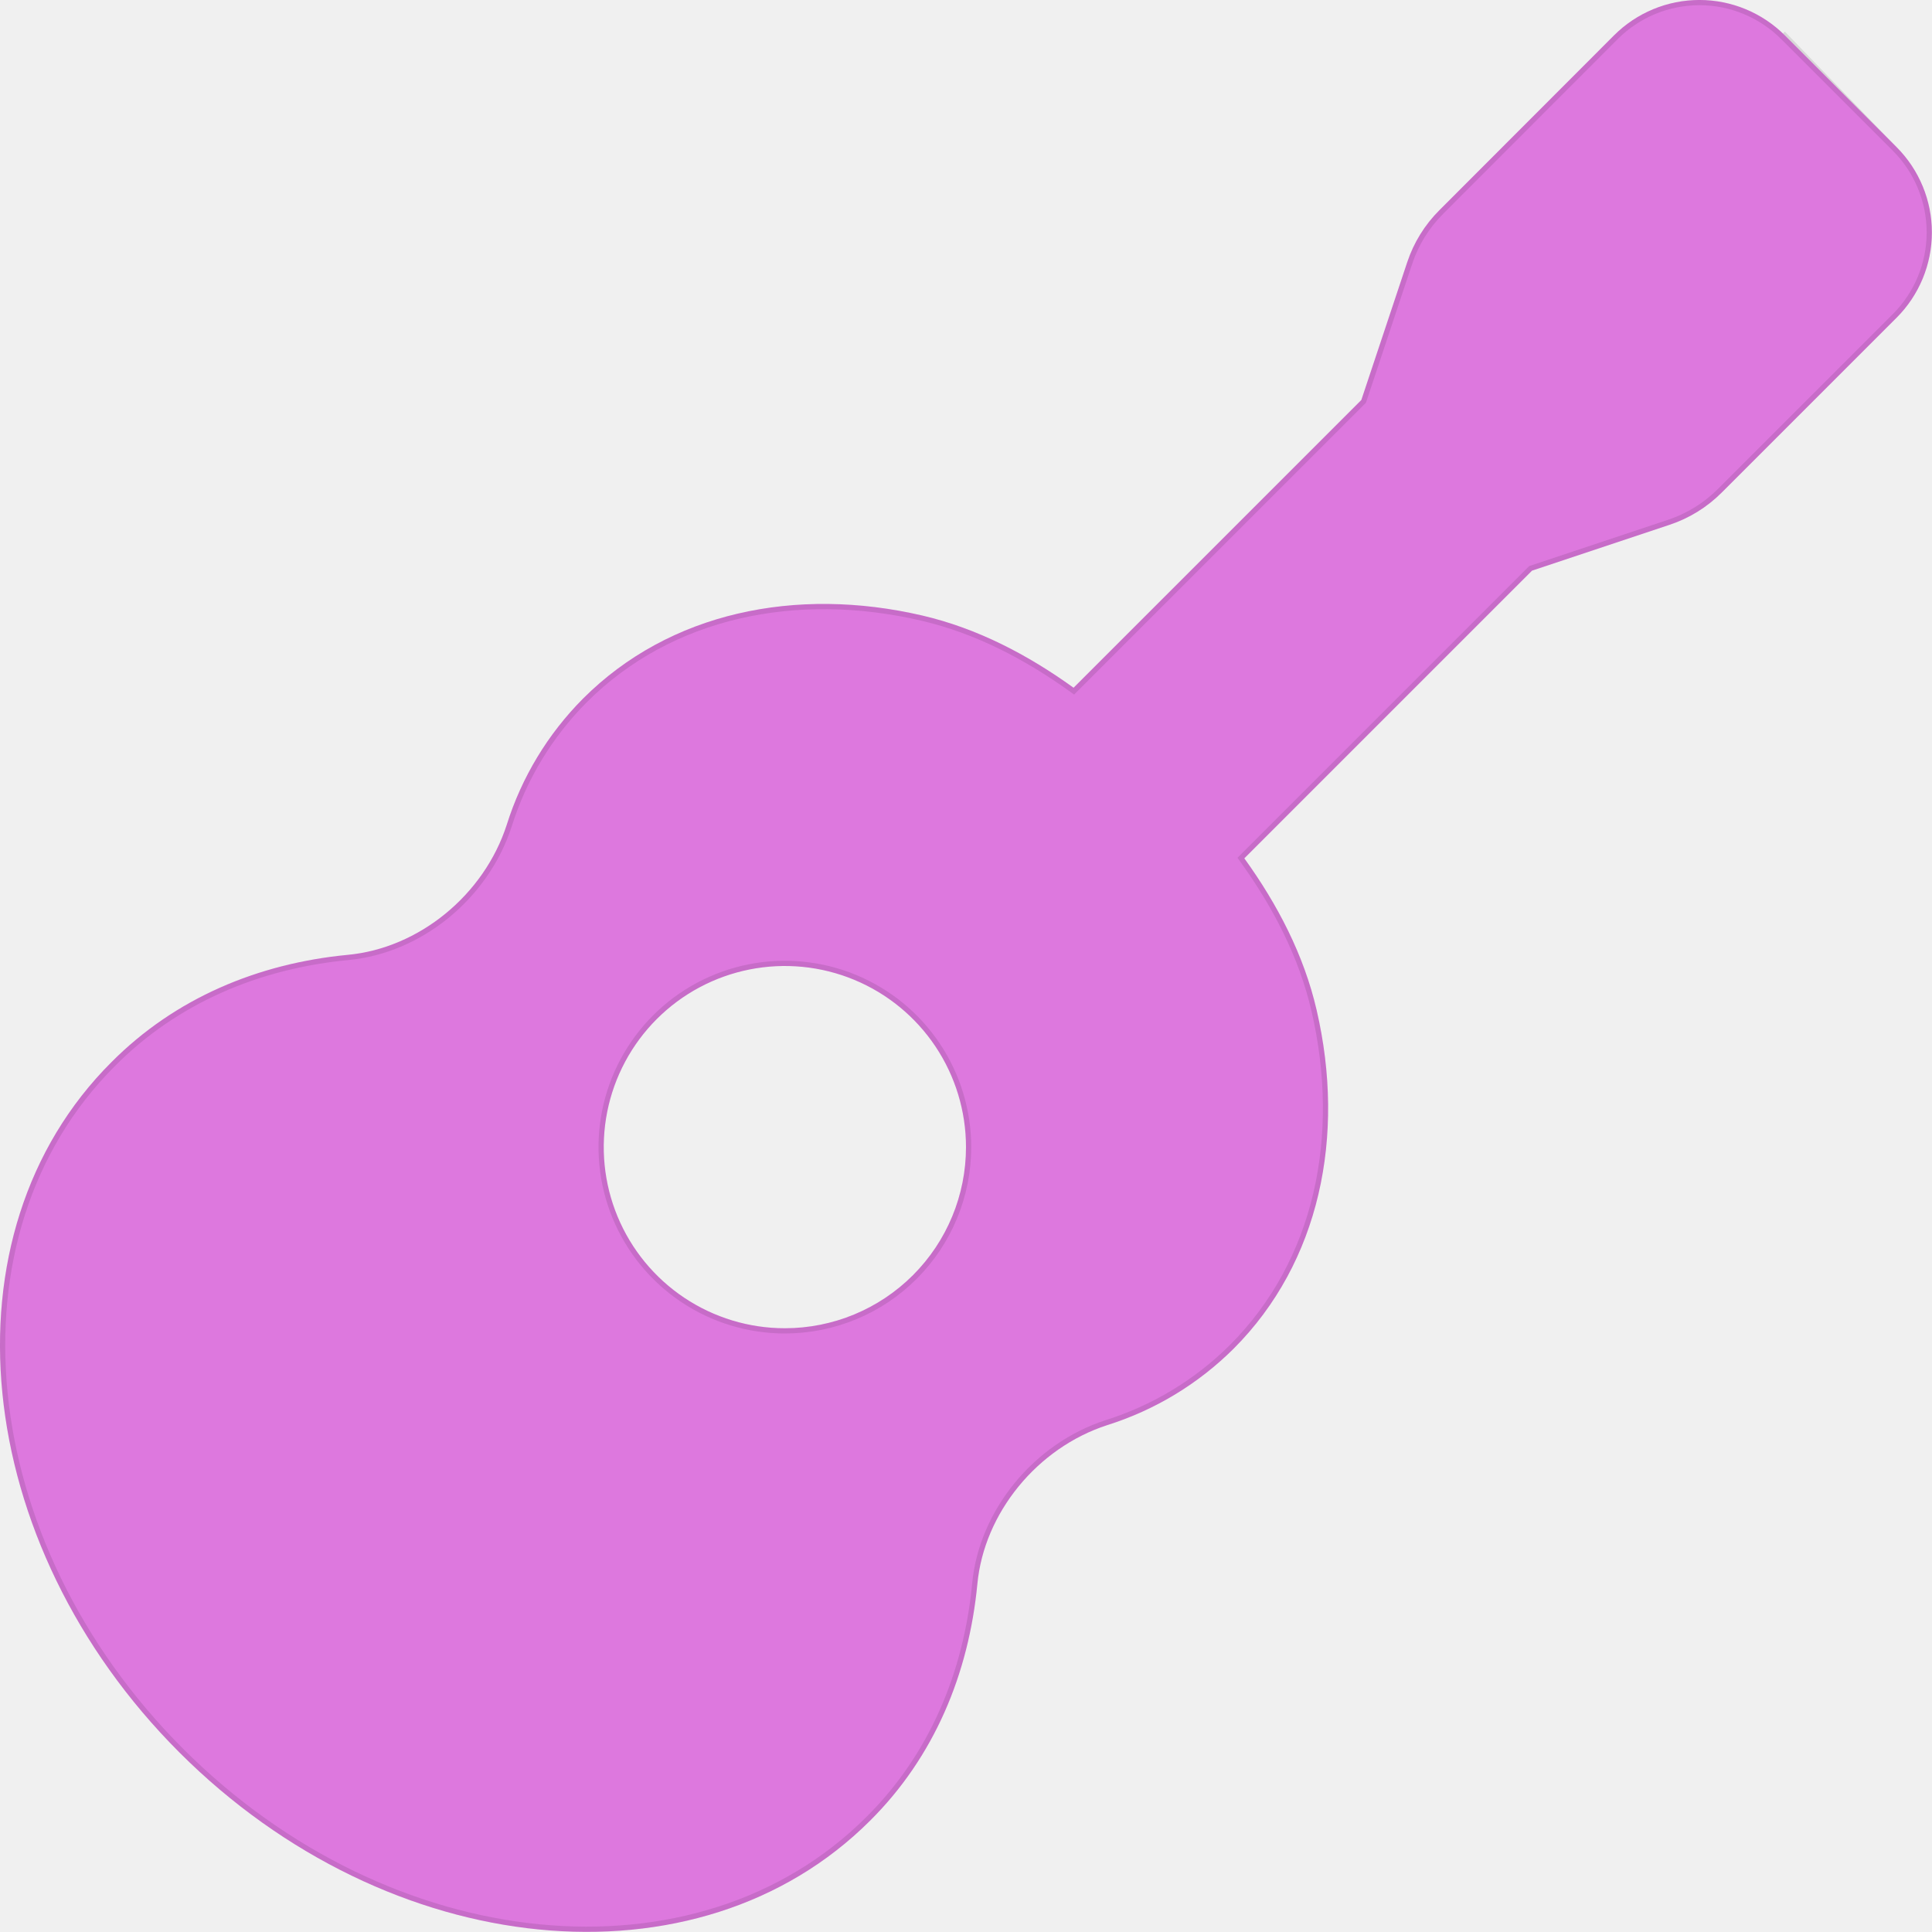
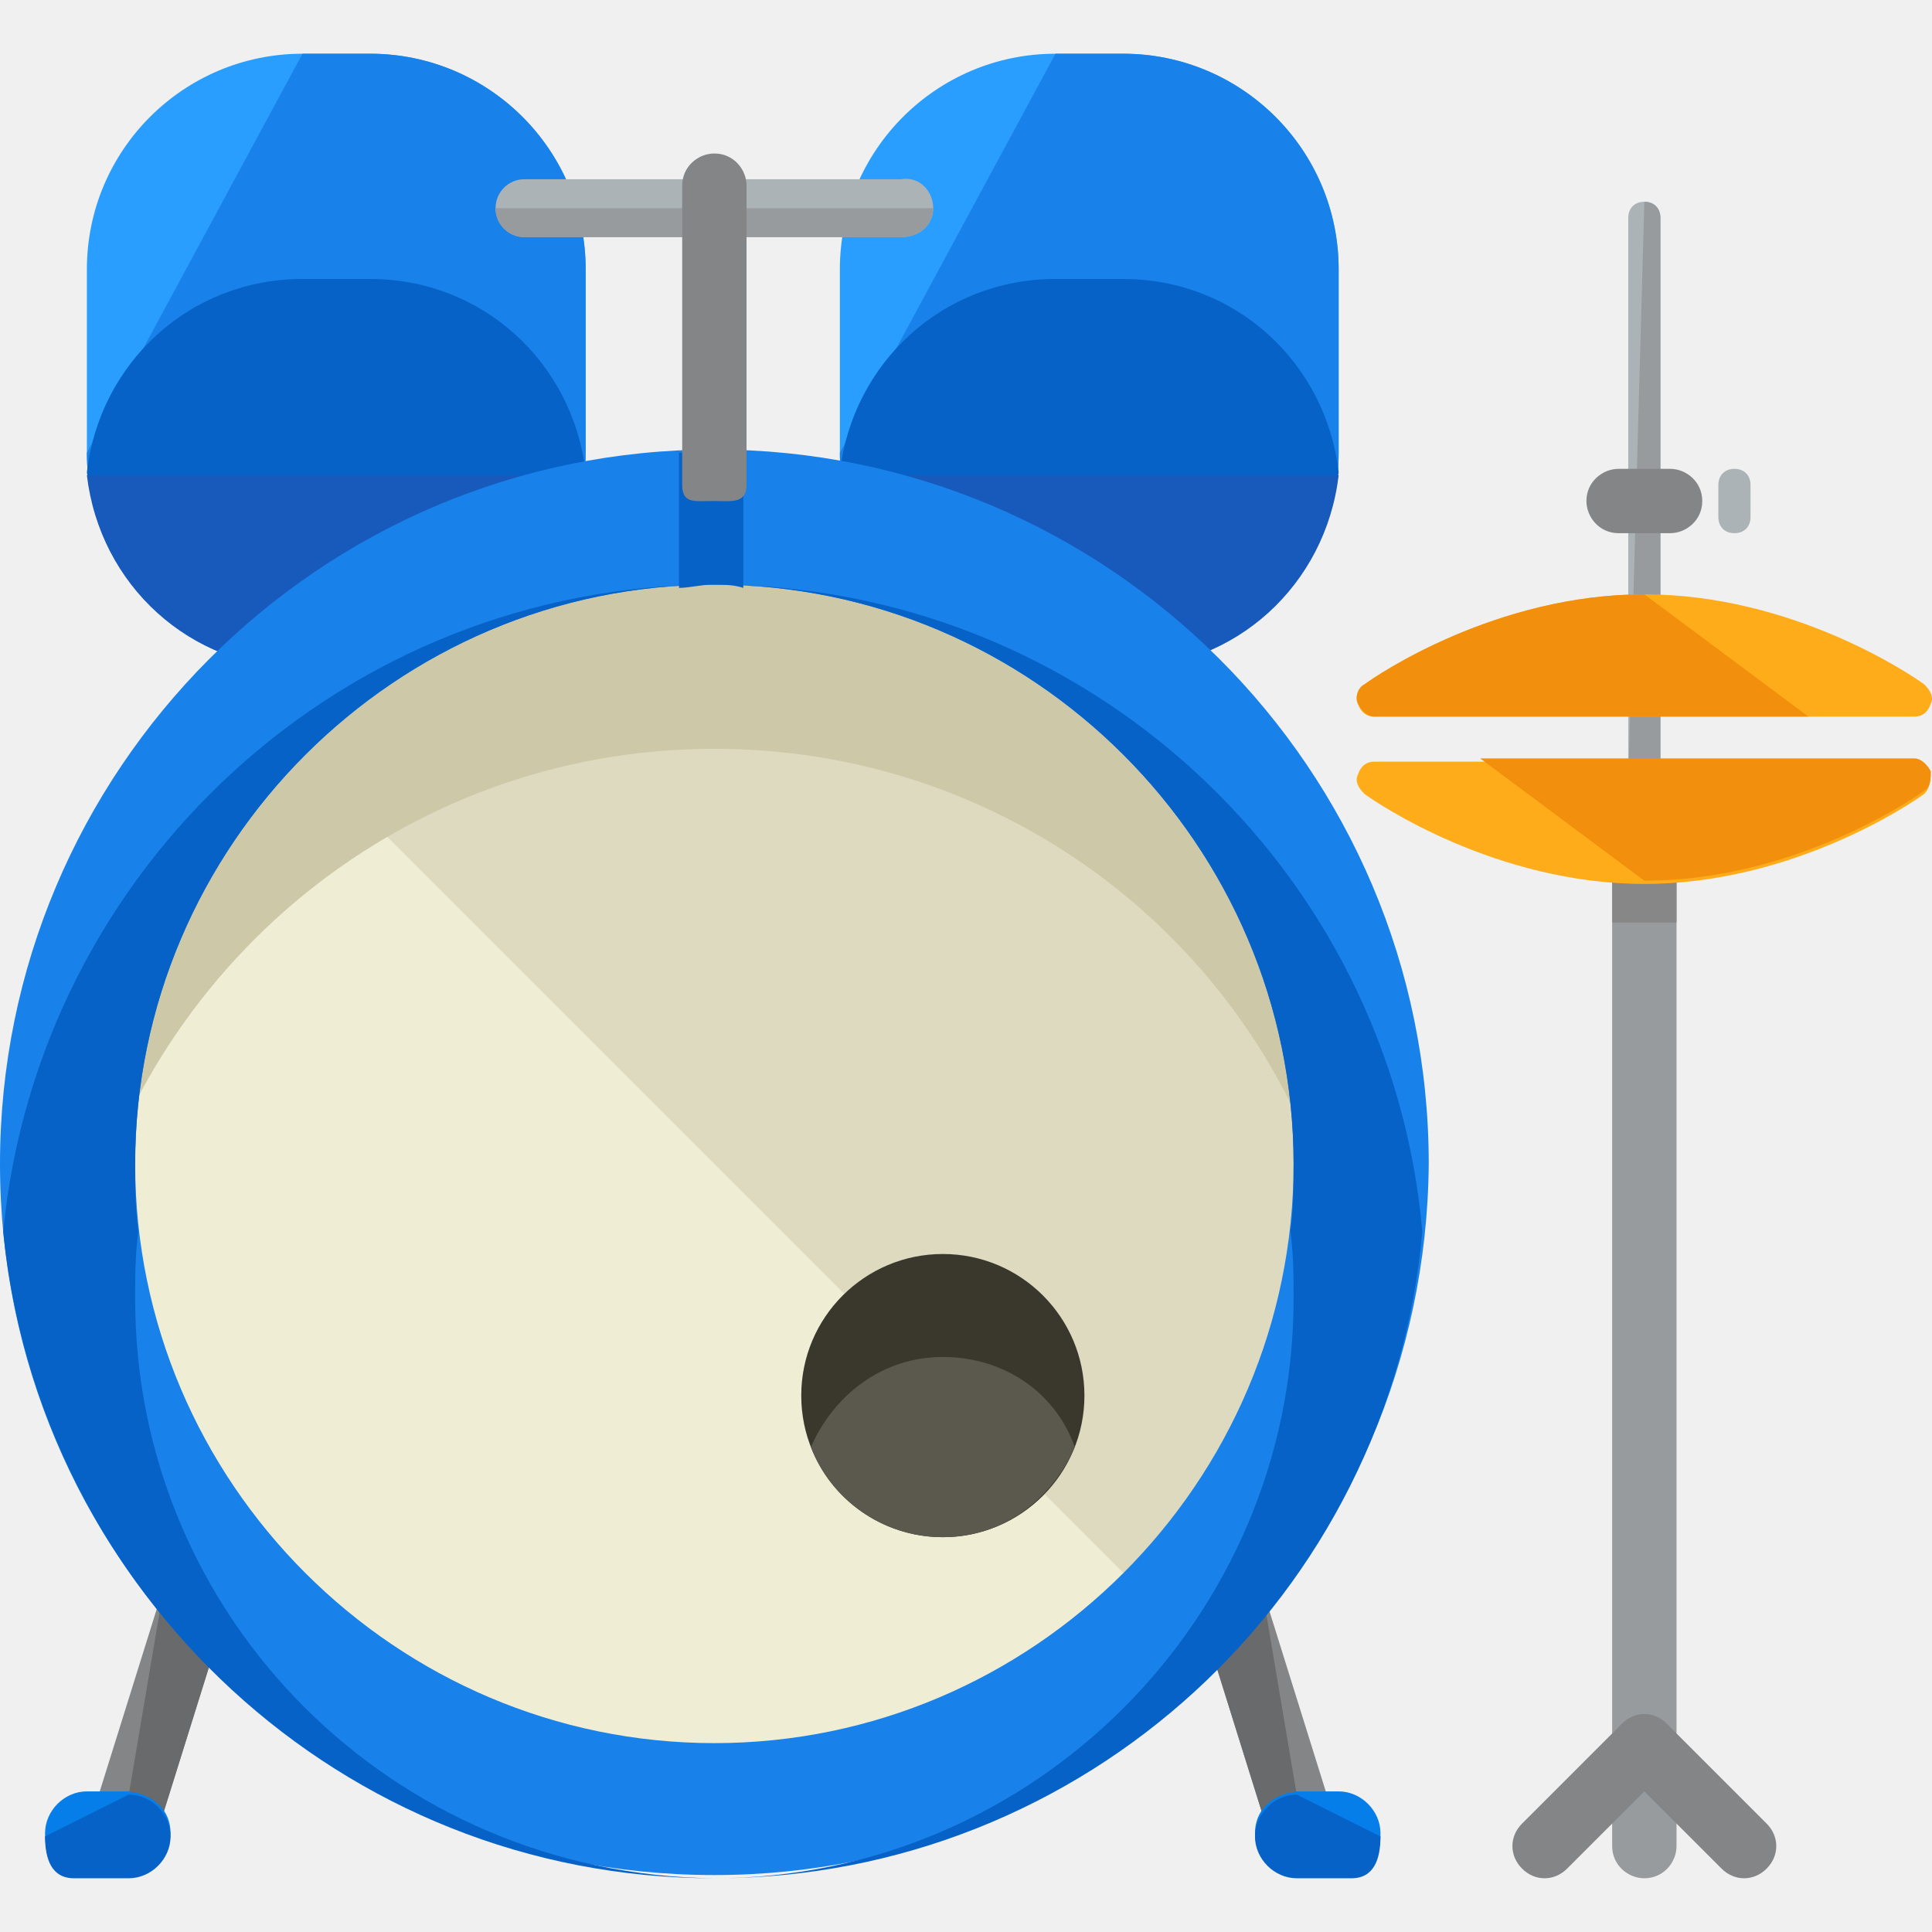
- <svg xmlns="http://www.w3.org/2000/svg" width="369" height="369" viewBox="0 0 369 369" fill="none">
-   <g clip-path="url(#clip0_58_42)">
-     <path d="M362.246 28.107L340.892 6.752C338.75 4.61 336.207 2.911 333.409 1.752C330.61 0.592 327.611 -0.004 324.582 -0.004C321.553 -0.004 318.554 0.592 315.755 1.752C312.957 2.911 310.414 4.61 308.273 6.752L274.919 40.142C272.122 42.931 270.017 46.334 268.771 50.081L260.007 76.394L205.046 131.354C196.283 125.041 186.669 120.011 176.146 117.56C152.039 111.953 127.859 116.926 111.369 133.416C104.642 140.17 99.639 148.444 96.782 157.538C92.458 170.914 80.055 181.097 66.404 182.373C49.324 184.009 33.447 190.625 21.281 202.87C-11.612 235.669 -5.695 294.767 34.29 334.73C74.275 374.693 133.329 380.53 166.165 347.753C178.416 335.587 185.018 319.717 186.669 302.557C187.937 288.972 198.12 276.518 211.482 272.187C220.578 269.325 228.853 264.32 235.611 257.593C252.094 241.103 257.045 216.974 251.467 192.91C249.024 182.359 243.993 172.73 237.658 163.937L292.605 108.991L318.896 100.227C322.642 98.981 326.046 96.876 328.834 94.08L362.225 60.697C366.545 56.376 368.973 50.517 368.978 44.406C368.981 38.296 366.56 32.434 362.246 28.107ZM149.905 253.687C143.063 253.687 136.375 251.658 130.686 247.857C124.997 244.056 120.563 238.653 117.944 232.331C115.326 226.01 114.641 219.055 115.976 212.344C117.311 205.634 120.606 199.47 125.443 194.631C130.281 189.793 136.446 186.499 143.156 185.164C149.867 183.83 156.823 184.514 163.143 187.133C169.465 189.751 174.868 194.185 178.669 199.874C182.47 205.562 184.499 212.251 184.499 219.093C184.499 228.268 180.855 237.067 174.367 243.554C167.879 250.042 159.08 253.687 149.905 253.687Z" fill="#DD78DE" />
-     <path d="M340.89 6.754L340.538 7.106C338.443 5.01 335.955 3.348 333.217 2.214C330.48 1.079 327.546 0.496 324.582 0.496C321.619 0.496 318.684 1.079 315.946 2.214C313.209 3.348 310.721 5.01 308.626 7.106L275.272 40.496L275.272 40.497C272.531 43.23 270.467 46.566 269.245 50.239L268.781 50.084L269.245 50.239L260.482 76.552L260.444 76.664L260.361 76.747L205.4 131.708L205.099 132.009L204.754 131.76C196.028 125.474 186.473 120.479 176.033 118.047C152.056 112.471 128.066 117.427 111.724 133.769C105.053 140.466 100.092 148.67 97.259 157.687L97.258 157.691C92.875 171.25 80.309 181.575 66.452 182.871C49.47 184.497 33.708 191.072 21.636 203.222L21.634 203.224C-11 235.765 -5.215 294.539 34.643 334.376C74.502 374.212 133.233 379.92 165.811 347.399L165.812 347.398C177.969 335.327 184.529 319.572 186.171 302.511C187.458 288.719 197.784 276.102 211.328 271.711L211.332 271.71C220.351 268.872 228.557 263.909 235.258 257.239C251.593 240.897 256.528 216.956 250.98 193.023L250.98 193.023C248.556 182.553 243.561 172.985 237.253 164.23L237.004 163.885L237.305 163.584L292.251 108.637L292.335 108.554L292.447 108.517L318.738 99.753L318.738 99.753C322.41 98.531 325.747 96.468 328.48 93.727L328.481 93.726L361.871 60.343C366.097 56.116 368.473 50.384 368.478 44.406C368.481 38.428 366.113 32.693 361.893 28.46L340.89 6.754ZM340.89 6.754L340.538 7.106L361.892 28.46L340.89 6.754ZM125.09 194.278L125.443 194.631L125.09 194.278C120.183 199.186 116.84 205.439 115.486 212.247C114.132 219.054 114.826 226.11 117.482 232.523C120.139 238.935 124.637 244.417 130.408 248.273C136.179 252.129 142.964 254.187 149.905 254.187C159.213 254.187 168.139 250.489 174.72 243.908C181.302 237.327 184.999 228.401 184.999 219.093C184.999 212.152 182.94 205.367 179.084 199.596C175.229 193.825 169.747 189.327 163.335 186.671C156.923 184.014 149.866 183.32 143.059 184.674C136.251 186.028 129.998 189.37 125.09 194.278Z" stroke="black" stroke-opacity="0.1" />
+ <svg xmlns="http://www.w3.org/2000/svg" version="1.1" id="Layer_1" x="0px" y="0px" viewBox="0 0 480.314 480.314" style="enable-background:new 0 0 480.314 480.314;" xml:space="preserve">
+   <path style="fill:#ABB3B7;" d="M412.8,194.157c0,2.4-1.6,4-4,4l0,0c-2.4,0-4-1.6-4-4v-140c0-2.4,1.6-4,4-4l0,0c2.4,0,4,1.6,4,4  V194.157z" />
+   <path style="fill:#979B9E;" d="M408.8,50.157L408.8,50.157c2.4,0,4,1.6,4,4v140c0,2.4-1.6,4-4,4l0,0c-2.4,0-4-1.6-4-4" />
+   <path style="fill:#299EFF;" d="M332.8,112.557c0,29.6-24,53.6-53.6,53.6h-16.8c-29.6,0-53.6-24-53.6-53.6v-45.6  c0-29.6,24-53.6,53.6-53.6h16.8c29.6,0,53.6,24,53.6,53.6V112.557z" />
+   <path style="fill:#1881EA;" d="M262.4,13.357h16.8c29.6,0,53.6,24,53.6,53.6v45.6c0,29.6-24,53.6-53.6,53.6h-16.8  c-29.6,0-53.6-24-53.6-53.6" />
+   <path style="fill:#0662C6;" d="M262.4,69.357c-28,0-50.4,20.8-53.6,48c3.2,27.2,25.6,48,53.6,48h16.8c28,0,50.4-20.8,53.6-48  c-3.2-27.2-25.6-48-53.6-48C279.2,69.357,262.4,69.357,262.4,69.357z" />
+   <path style="fill:#175ABC;" d="M208.8,118.157c3.2,27.2,25.6,48,53.6,48h16.8c28,0,50.4-20.8,53.6-48" />
+   <path style="fill:#299EFF;" d="M145.6,112.557c0,29.6-24,53.6-53.6,53.6H75.2c-29.6,0-53.6-24-53.6-53.6v-45.6  c0-29.6,24-53.6,53.6-53.6H92c29.6,0,53.6,24,53.6,53.6V112.557z" />
+   <path style="fill:#1881EA;" d="M75.2,13.357H92c29.6,0,53.6,24,53.6,53.6v45.6c0,29.6-24,53.6-53.6,53.6H75.2  c-29.6,0-53.6-24-53.6-53.6" />
+   <path style="fill:#0662C6;" d="M75.2,69.357c-28,0-50.4,20.8-53.6,48c3.2,27.2,25.6,48,53.6,48H92c28,0,50.4-20.8,53.6-48  c-3.2-27.2-25.6-48-53.6-48C92,69.357,75.2,69.357,75.2,69.357z" />
+   <path style="fill:#175ABC;" d="M21.6,118.157c3.2,27.2,25.6,48,53.6,48H92c28,0,50.4-20.8,53.6-48" />
+   <path style="fill:#ABB3B7;" d="M232,51.757c0,4-3.2,7.2-8,7.2h-41.6c-4,0-7.2-3.2-7.2-7.2l0,0c0-4,3.2-7.2,7.2-7.2H224  C228.8,43.757,232,47.757,232,51.757L232,51.757z" />
+   <path style="fill:#979B9E;" d="M232,51.757L232,51.757c0,4-3.2,7.2-8,7.2h-41.6c-4,0-7.2-3.2-7.2-7.2l0,0" />
+   <path style="fill:#ABB3B7;" d="M179.2,51.757c0,4-3.2,7.2-7.2,7.2h-41.6c-4,0-7.2-3.2-7.2-7.2l0,0c0-4,3.2-7.2,7.2-7.2H172  C176,43.757,179.2,47.757,179.2,51.757L179.2,51.757z" />
+   <path style="fill:#979B9E;" d="M179.2,51.757L179.2,51.757c0,4-3.2,7.2-7.2,7.2h-41.6c-4,0-7.2-3.2-7.2-7.2l0,0" />
+   <path style="fill:#838587;" d="M51.2,388.557c-4-1.6-8.8,0.8-10.4,5.6l-16,51.2c-0.8,4.8,1.6,9.6,5.6,10.4c0.8,0,1.6,0,2.4,0  c3.2,0,7.2-2.4,8-5.6l16-51.2C58.4,394.957,56,390.157,51.2,388.557z" />
+   <path style="fill:#696A6B;" d="M30.4,455.757c0.8,0,1.6,0,2.4,0c3.2,0,7.2-2.4,8-5.6l16-51.2c1.6-4-0.8-8.8-5.6-10.4  c-4-1.6-8.8,0.8-10.4,5.6" />
+   <path style="fill:#067EEA;" d="M42.4,455.757c0,5.6-4.8,10.4-10.4,10.4H18.4c-5.6,0-7.2-4.8-7.2-10.4l0,0c0-5.6,4.8-10.4,10.4-10.4  H32C38.4,446.157,42.4,450.157,42.4,455.757L42.4,455.757z" />
+   <path style="fill:#0662C6;" d="M32,446.157c5.6,0,10.4,4.8,10.4,10.4l0,0c0,5.6-4.8,10.4-10.4,10.4H18.4c-5.6,0-7.2-4.8-7.2-10.4  l0,0" />
+   <path style="fill:#838587;" d="M303.2,388.557c4-1.6,8.8,0.8,10.4,5.6l16,51.2c1.6,4-0.8,8.8-5.6,10.4c-0.8,0-1.6,0-2.4,0  c-3.2,0-7.2-2.4-8-5.6l-16-51.2C296,394.957,298.4,390.157,303.2,388.557z" />
+   <path style="fill:#696A6B;" d="M324,455.757c-0.8,0-1.6,0-2.4,0c-3.2,0-7.2-2.4-8-5.6l-16-51.2c-1.6-4,0.8-8.8,5.6-10.4  c4-1.6,8.8,0.8,10.4,5.6" />
+   <path style="fill:#067EEA;" d="M312,455.757c0,5.6,4.8,10.4,10.4,10.4H336c5.6,0,7.2-4.8,7.2-10.4l0,0c0-5.6-4.8-10.4-10.4-10.4  h-10.4C316,446.157,312,450.157,312,455.757L312,455.757z" />
+   <path style="fill:#0662C6;" d="M322.4,446.157c-5.6,0-10.4,4.8-10.4,10.4l0,0c0,5.6,4.8,10.4,10.4,10.4H336c5.6,0,7.2-4.8,7.2-10.4  l0,0" />
+   <path style="fill:#EFEED5;" d="M337.6,289.357c0,88.8-72,160.8-160.8,160.8s-160.8-72-160.8-160.8s72-160.8,160.8-160.8  C265.6,128.557,337.6,200.557,337.6,289.357z" />
+   <path style="fill:#DDDABF;" d="M64,175.757c62.4-62.4,164.8-62.4,227.2,0s62.4,164.8,0,227.2" />
+   <path style="fill:#CCC8A8;" d="M177.6,186.157c79.2,0,144.8,56.8,157.6,132c1.6-9.6,2.4-19.2,2.4-28.8c0-88.8-72-160.8-160.8-160.8  s-160.8,72-160.8,160.8c0,9.6,0.8,19.2,2.4,28.8C32.8,242.957,98.4,186.157,177.6,186.157z" />
+   <path style="fill:#1881EA;" d="M177.6,466.157c-98.4,0-177.6-79.2-177.6-176.8s79.2-177.6,177.6-177.6  c97.6,0,177.6,79.2,177.6,177.6C354.4,386.957,275.2,466.157,177.6,466.157z M177.6,145.357c-79.2,0-144,64.8-144,144  s64.8,144,144,144s144-64.8,144-144S256.8,145.357,177.6,145.357z" />
+   <g>
+     <path style="fill:#0662C6;" d="M177.6,145.357c79.2,0,144,64.8,144,144c0,5.6,0,11.2-0.8,16.8c0.8,5.6,0.8,11.2,0.8,16.8   c0,79.2-64.8,144-144,144c92,0,168-70.4,176-160.8C345.6,215.757,269.6,145.357,177.6,145.357z" />
+     <path style="fill:#0662C6;" d="M33.6,322.957c0-5.6,0-11.2,0.8-16.8c-0.8-5.6-0.8-11.2-0.8-16.8c0-79.2,64.8-144,144-144   c-92,0-168,70.4-176.8,160.8c8.8,89.6,84,160.8,176.8,160.8C97.6,466.157,33.6,402.157,33.6,322.957z" />
  </g>
-   <defs>
-     <clipPath id="clip0_58_42">
-       <rect width="369" height="369" fill="white" />
-     </clipPath>
-   </defs>
+   <circle style="fill:#DDDABF;" cx="234.4" cy="346.957" r="35.2" />
+   <circle style="fill:#3A382D;" cx="234.4" cy="346.957" r="35.2" />
+   <path style="fill:#5B594D;" d="M234.4,337.357c-15.2,0-27.2,9.6-32.8,22.4c4.8,12.8,17.6,22.4,32.8,22.4c15.2,0,27.2-9.6,32.8-22.4  C262.4,346.157,249.6,337.357,234.4,337.357z" />
+   <path style="fill:#0662C6;" d="M168.8,112.557v33.6c2.4,0,5.6-0.8,8-0.8c3.2,0,5.6,0,8,0.8v-33.6c-2.4,0-5.6-0.8-8-0.8  C174.4,111.757,172,112.557,168.8,112.557z" />
+   <path style="fill:#838587;" d="M185.6,120.557c0,4.8-4,4-8,4l0,0c-4.8,0-8,0.8-8-4v-74.4c0-4.8,4-8,8-8l0,0c4.8,0,8,4,8,8V120.557z" />
+   <path style="fill:#979B9E;" d="M416.8,458.957c0,4-3.2,8-8,8l0,0c-4,0-8-3.2-8-8v-252c0-4,3.2-8,8-8l0,0c4,0,8,3.2,8,8V458.957z" />
+   <path style="fill:#878787;" d="M408.8,229.357c2.4,0,5.6,0,8,0v-22.4c0-4-3.2-7.2-7.2-8H408c-4,0.8-7.2,4-7.2,8v22.4  C403.2,229.357,406.4,229.357,408.8,229.357z" />
+   <g>
+     <path style="fill:#838587;" d="M439.2,453.357c3.2,3.2,3.2,8,0,11.2l0,0c-3.2,3.2-8,3.2-11.2,0l-24.8-24.8c-3.2-3.2-3.2-8,0-11.2   l0,0c3.2-3.2,8-3.2,11.2,0L439.2,453.357z" />
+     <path style="fill:#838587;" d="M378.4,453.357c-3.2,3.2-3.2,8,0,11.2l0,0c3.2,3.2,8,3.2,11.2,0l24.8-24.8c3.2-3.2,3.2-8,0-11.2l0,0   c-3.2-3.2-8-3.2-11.2,0L378.4,453.357z" />
+   </g>
+   <path style="fill:#FFAC1A;" d="M476,189.357H341.6c-1.6,0-3.2,0.8-4,3.2c-0.8,1.6,0,3.2,1.6,4.8c3.2,2.4,32.8,22.4,69.6,22.4  s66.4-20,69.6-22.4c1.6-1.6,1.6-4,1.6-5.6C479.2,190.157,477.6,189.357,476,189.357z" />
+   <path style="fill:#F28F0C;" d="M408.8,218.957c36.8,0,66.4-20,69.6-22.4c1.6-0.8,1.6-3.2,1.6-4.8c-0.8-1.6-2.4-3.2-4-3.2H368" />
+   <path style="fill:#FFAC1A;" d="M341.6,178.157H476c1.6,0,3.2-0.8,4-3.2c0.8-1.6,0-3.2-1.6-4.8c-3.2-2.4-32.8-22.4-69.6-22.4  s-66.4,20-69.6,22.4c-1.6,0.8-2.4,3.2-1.6,4.8C338.4,177.357,340,178.157,341.6,178.157z" />
+   <path style="fill:#F28F0C;" d="M408.8,147.757c-36.8,0-66.4,20-69.6,22.4c-1.6,0.8-2.4,3.2-1.6,4.8s2.4,3.2,4,3.2h108" />
+   <path style="fill:#838587;" d="M423.2,124.557c0,4.8-4,8-8,8h-12.8c-4.8,0-8-4-8-8l0,0c0-4.8,4-8,8-8h12.8  C419.2,116.557,423.2,119.757,423.2,124.557L423.2,124.557z" />
+   <path style="fill:#ABB3B7;" d="M435.2,128.557c0,2.4-1.6,4-4,4l0,0c-2.4,0-4-1.6-4-4v-8c0-2.4,1.6-4,4-4l0,0c2.4,0,4,1.6,4,4  V128.557z" />
</svg>
